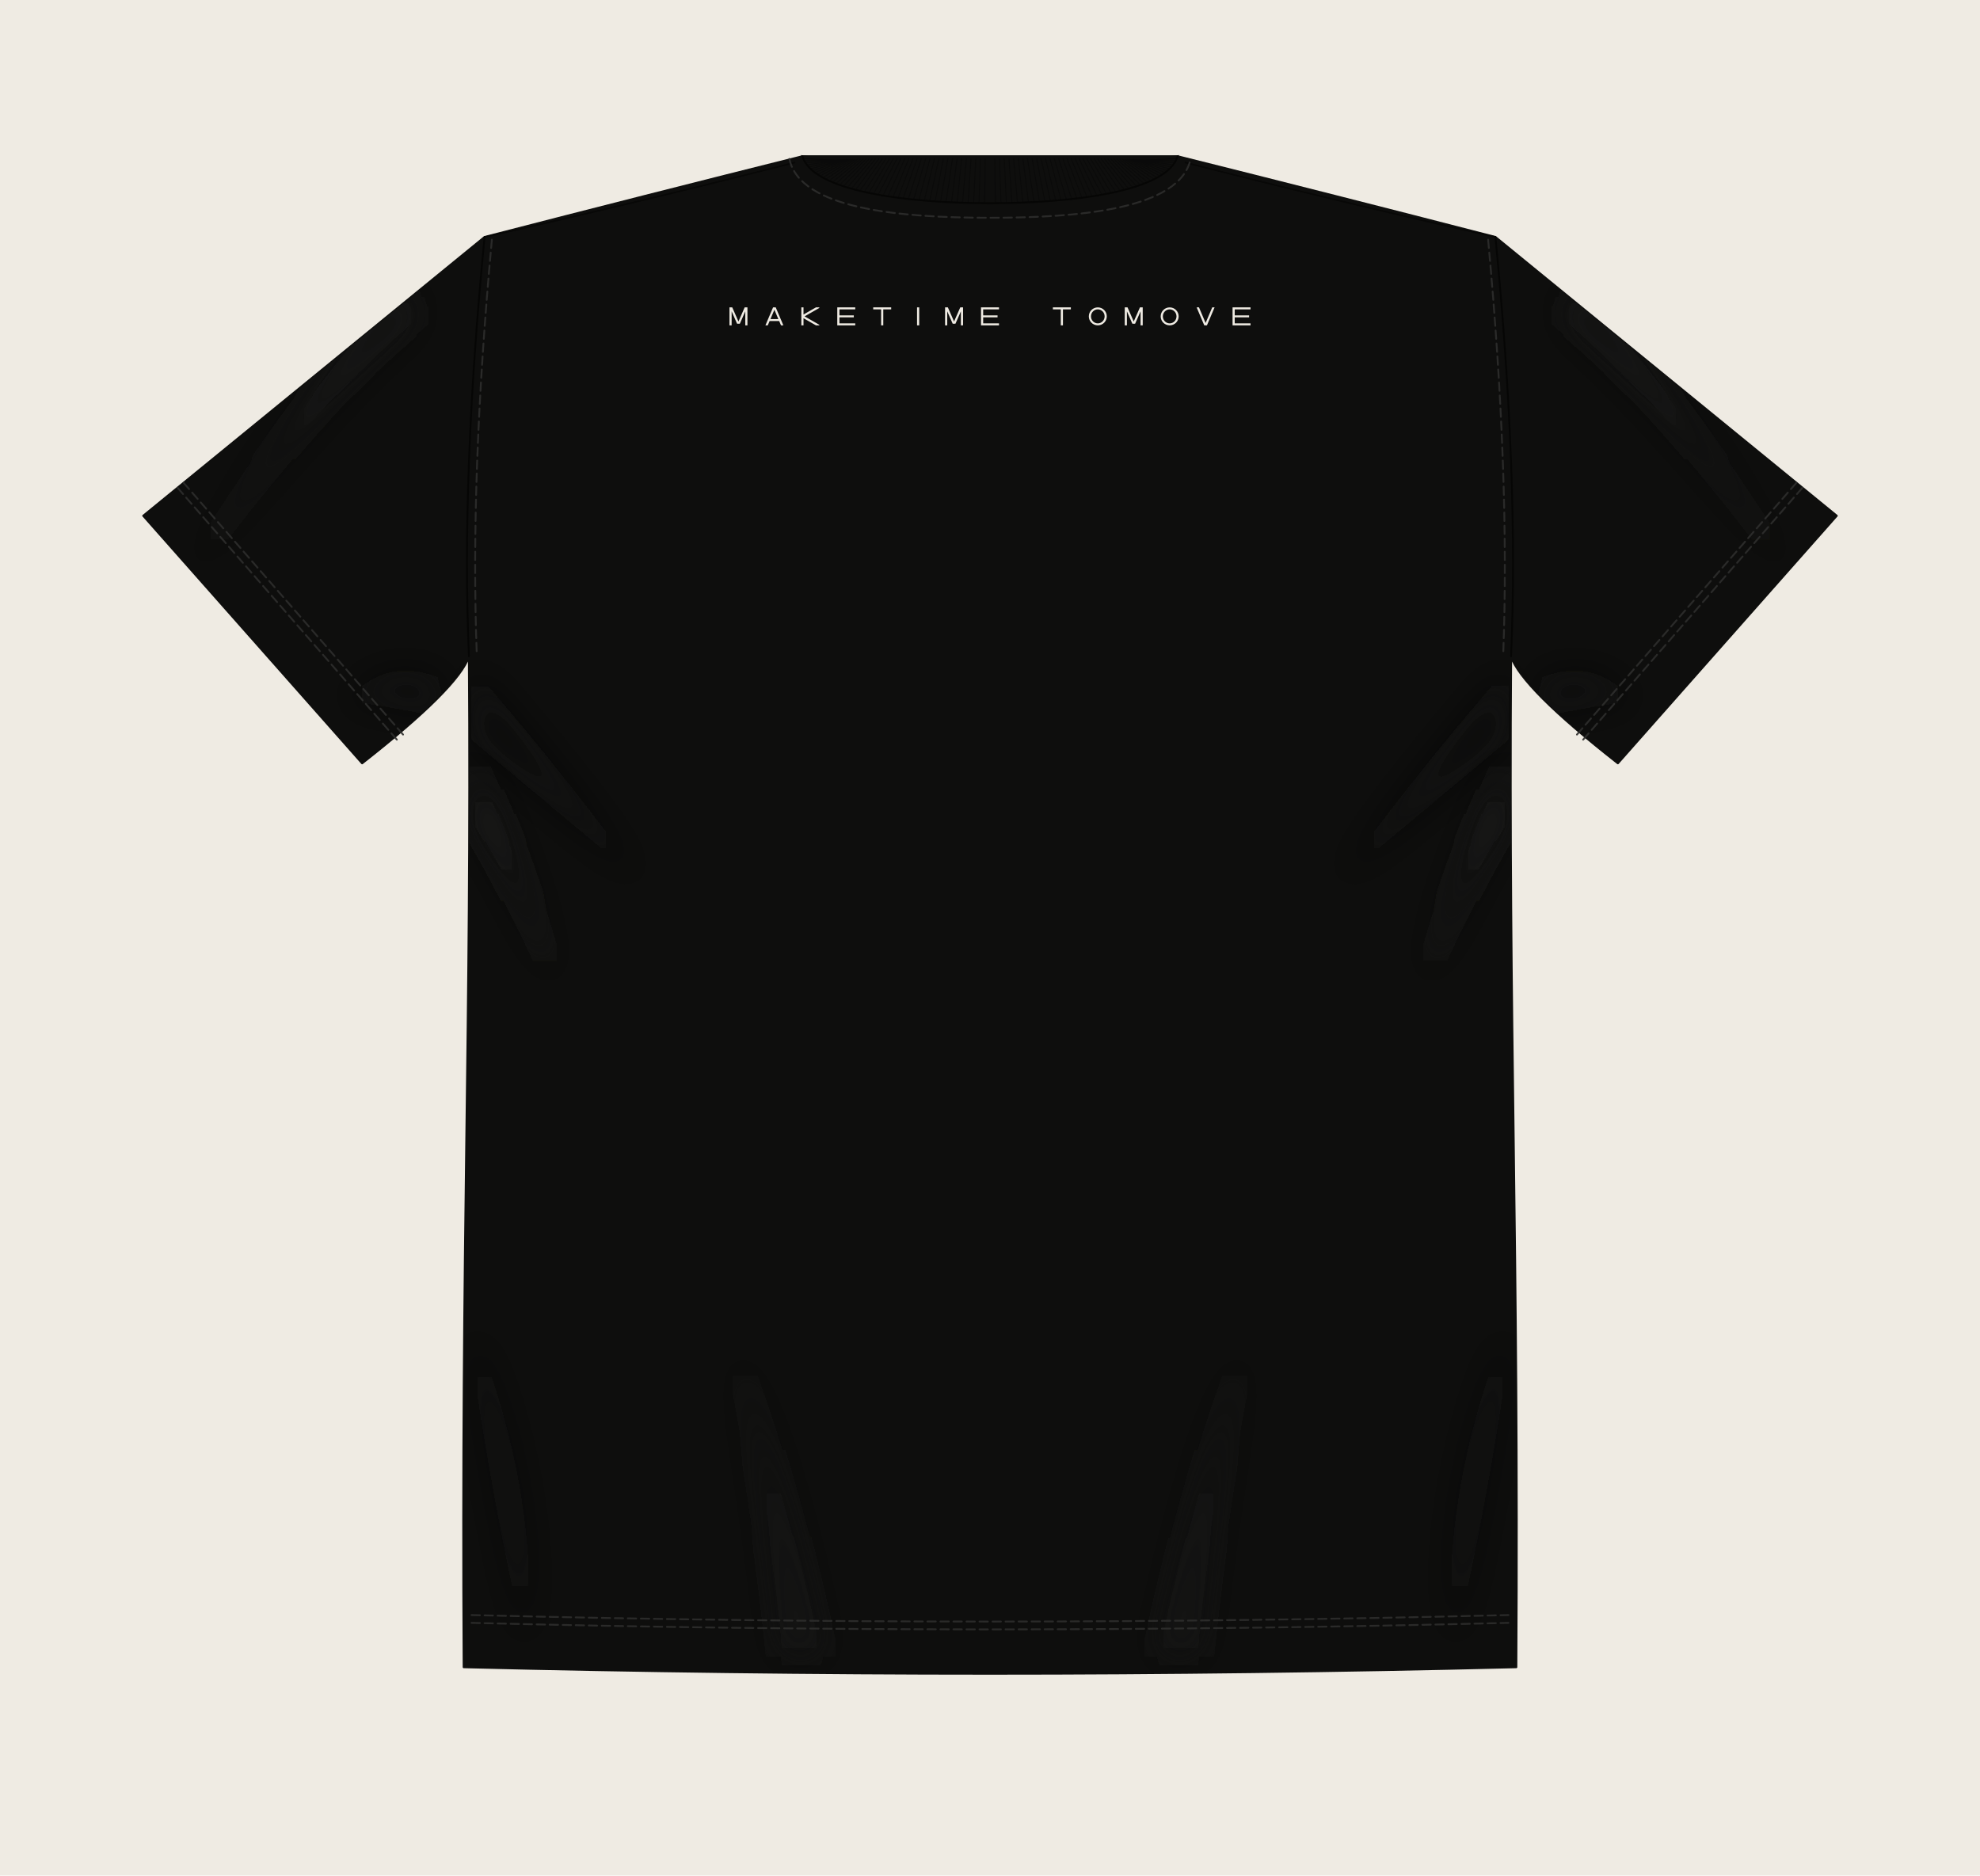
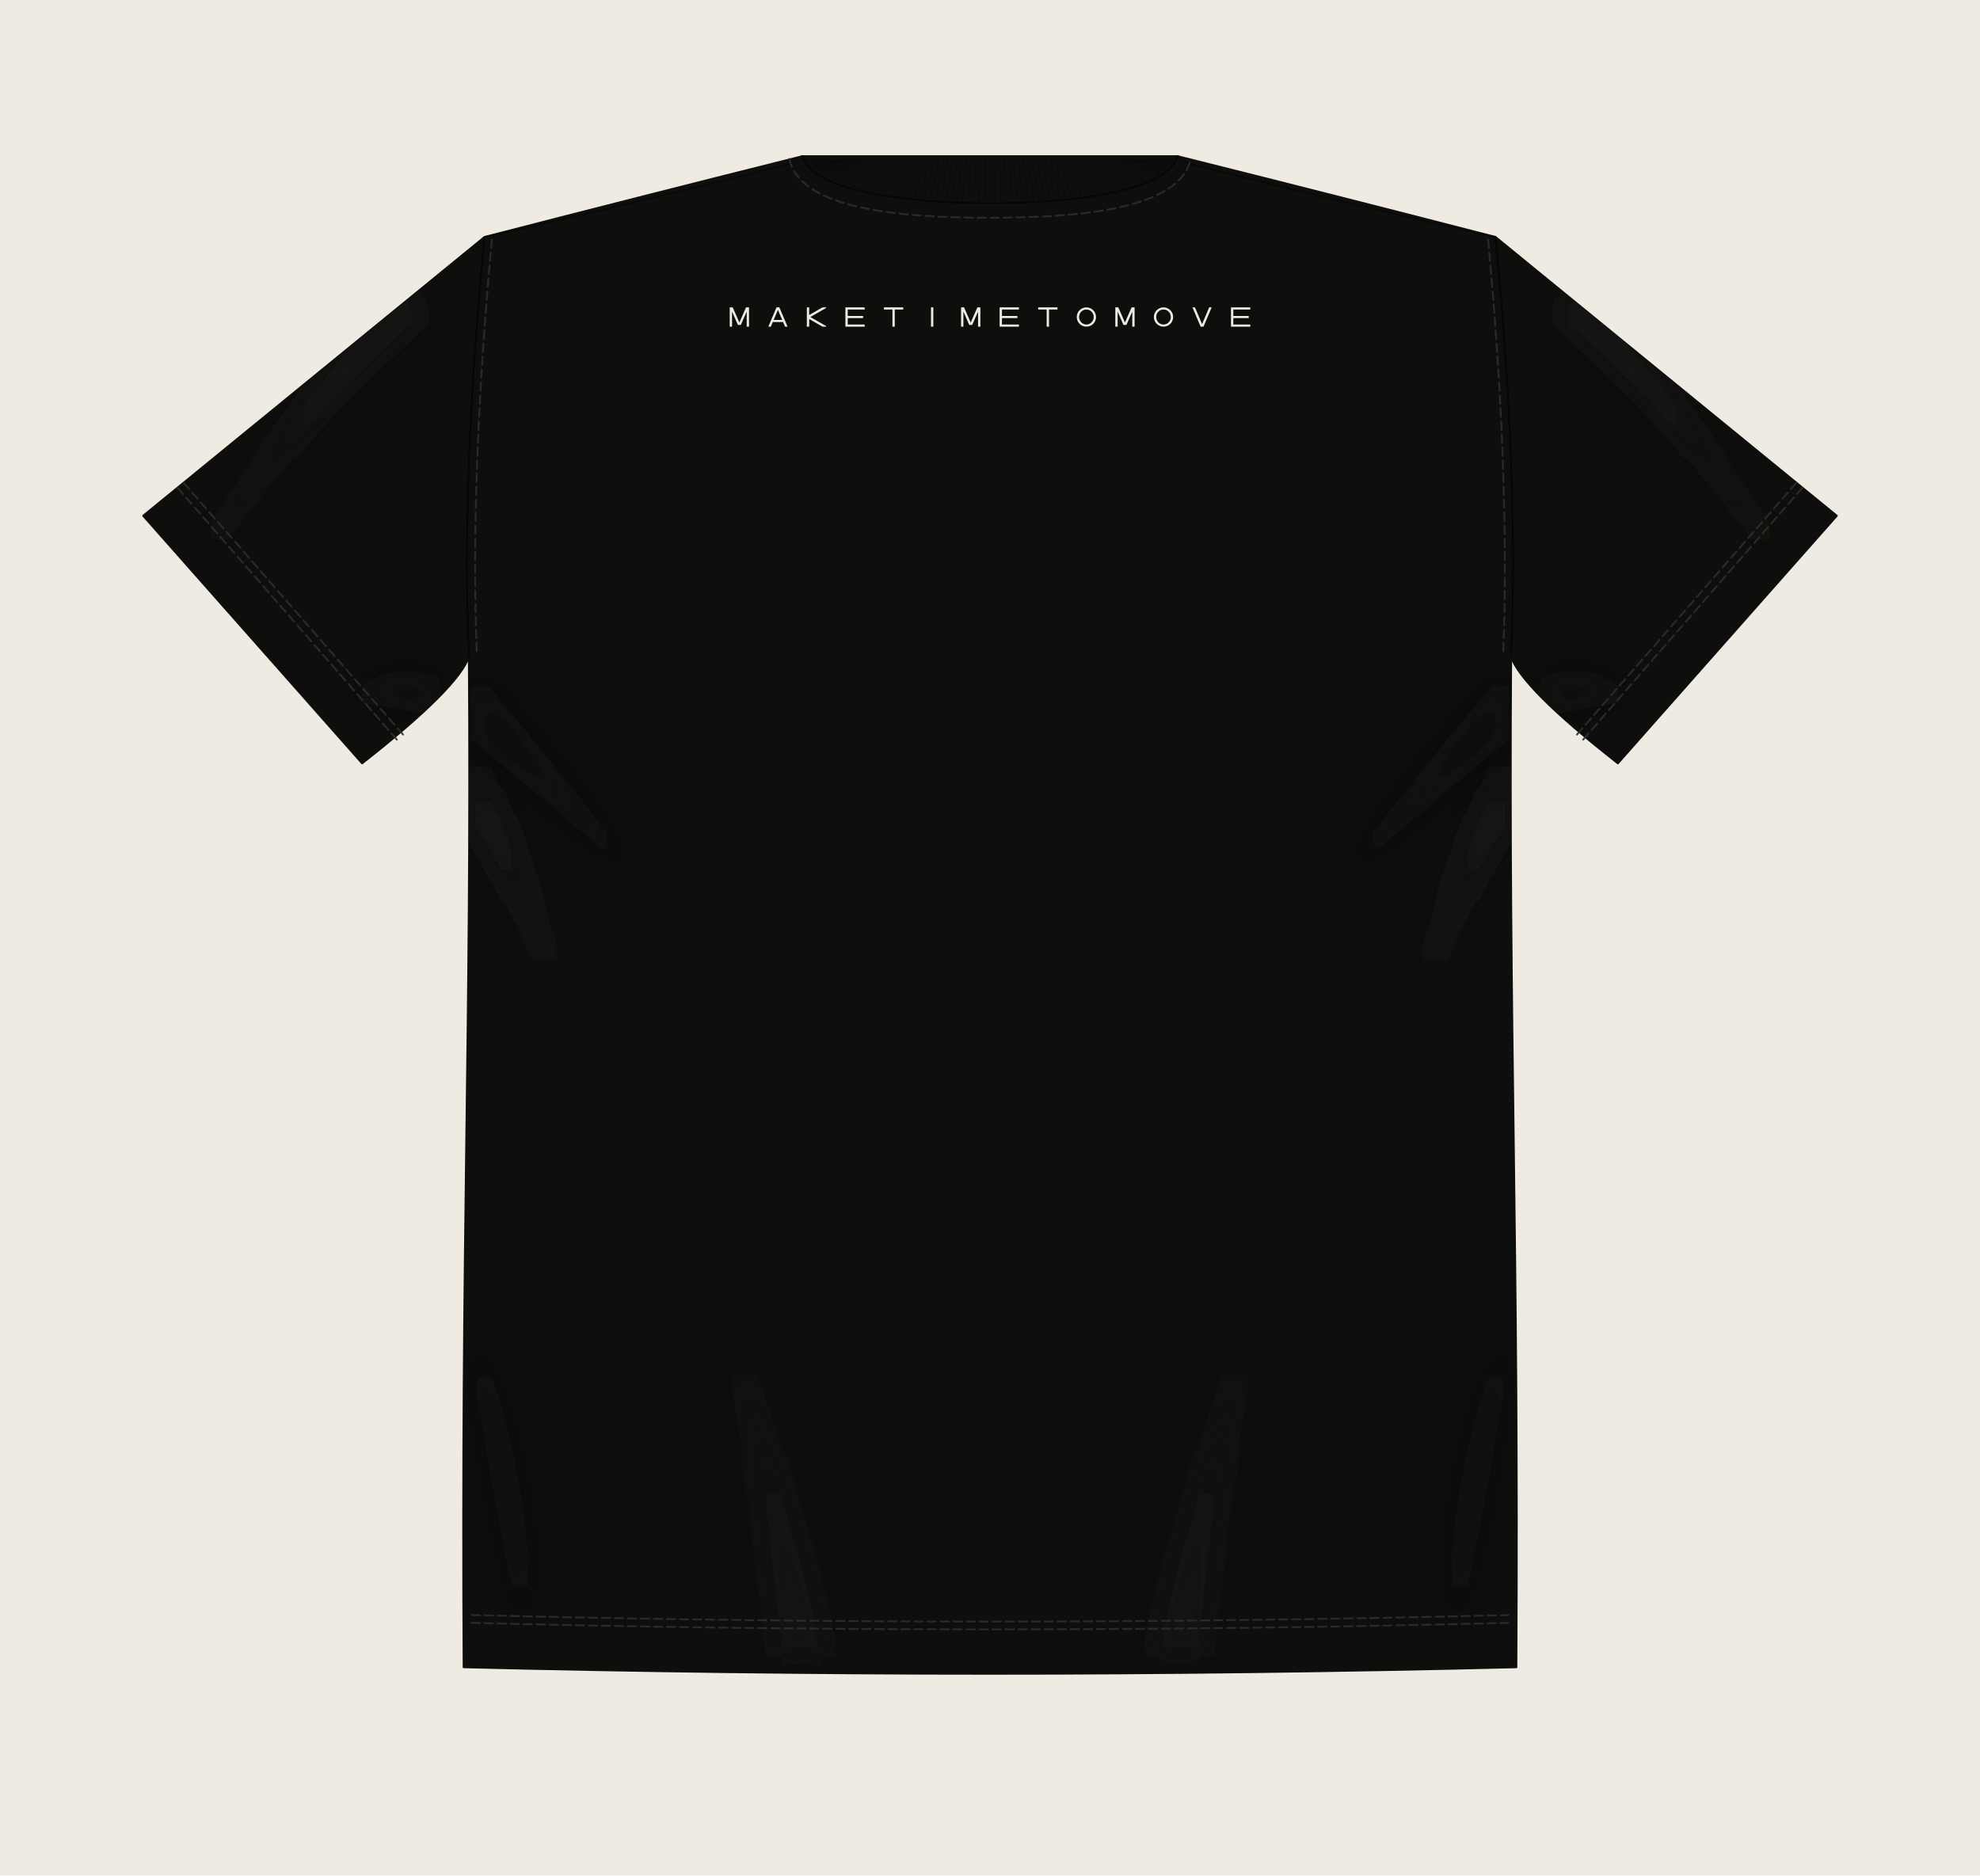
<svg xmlns="http://www.w3.org/2000/svg" viewBox="0 0 38.0 36.0" role="img" aria-label="MTTM mockup · tee · ink · back">
  <defs>
    <filter id="soft" x="-50%" y="-50%" width="200%" height="200%">
      <feGaussianBlur stdDeviation="0.35" />
    </filter>
    <filter id="softer" x="-50%" y="-50%" width="200%" height="200%">
      <feGaussianBlur stdDeviation="0.18" />
    </filter>
  </defs>
  <rect width="38.0" height="36.0" fill="#EFEBE3" />
  <path d="M 15.4 3.0 Q 12.4 3.75 9.3 4.55 L 2.75 9.9 L 6.95 14.65 Q 8.8 13.2 9.0 12.6 C 9.05 19.6 8.85 24.0 8.9 32.0 Q 19.0 32.25 29.1 32.0 C 29.15 24.0 28.95 19.6 29.0 12.6 Q 29.2 13.2 31.05 14.65 L 35.25 9.9 L 28.7 4.55 Q 25.6 3.75 22.6 3.0 Z" fill="#0E0E0D" stroke="#0E0E0D" stroke-width="0.04" stroke-linejoin="round" />
  <clipPath id="teeclip">
    <path d="M 15.4 3.0 Q 12.4 3.75 9.3 4.55 L 2.75 9.9 L 6.95 14.65 Q 8.8 13.2 9.0 12.6 C 9.05 19.6 8.85 24.0 8.9 32.0 Q 19.0 32.25 29.1 32.0 C 29.15 24.0 28.95 19.6 29.0 12.6 Q 29.2 13.2 31.05 14.65 L 35.25 9.9 L 28.7 4.55 Q 25.6 3.75 22.6 3.0 Z" />
  </clipPath>
  <g clip-path="url(#teeclip)">
    <path d="M 9.05 12.8 Q 10.8 14.8 12.4 17.0 Q 10.6 15.5 9.05 14.2 Z" fill="#080807" opacity="0.55" filter="url(#soft)" />
    <path d="M 9.1 14.5 Q 10.1 16.6 10.7 19.0 Q 9.8 17.0 9.05 15.8 Z" fill="#1F1F1E" opacity="0.7" filter="url(#soft)" />
    <path d="M 9.1 25.5 Q 10.4 28.8 10.1 31.7 Q 9.4 28.6 9.05 26.0 Z" fill="#080807" opacity="0.45" filter="url(#soft)" />
    <path d="M 15.8 31.8 Q 15.1 28.4 14.1 25.8 Q 14.7 28.8 15.0 31.8 Z" fill="#1F1F1E" opacity="0.55" filter="url(#soft)" />
    <path d="M 8.0 6.15 Q 5.9 7.95 3.45 11.3 Q 6.1 7.05 7.8 5.45 Z" fill="#1F1F1E" opacity="0.6" filter="url(#soft)" />
    <path d="M 8.4 13.0 Q 7.4 12.6 6.65 13.45 Q 7.7 13.6 8.6 13.8 Z" fill="#080807" opacity="0.5" filter="url(#soft)" />
    <path d="M 28.95 12.8 Q 27.2 14.8 25.6 17.0 Q 27.4 15.5 28.95 14.2 Z" fill="#080807" opacity="0.55" filter="url(#soft)" />
    <path d="M 28.9 14.5 Q 27.9 16.6 27.3 19.0 Q 28.2 17.0 28.95 15.8 Z" fill="#1F1F1E" opacity="0.7" filter="url(#soft)" />
    <path d="M 28.9 25.5 Q 27.6 28.8 27.9 31.7 Q 28.6 28.6 28.95 26.0 Z" fill="#080807" opacity="0.45" filter="url(#soft)" />
    <path d="M 22.2 31.8 Q 22.9 28.4 23.9 25.8 Q 23.3 28.8 23.0 31.8 Z" fill="#1F1F1E" opacity="0.55" filter="url(#soft)" />
    <path d="M 30.0 6.15 Q 32.1 7.95 34.55 11.3 Q 31.9 7.05 30.2 5.45 Z" fill="#1F1F1E" opacity="0.6" filter="url(#soft)" />
    <path d="M 29.6 13.0 Q 30.6 12.6 31.35 13.45 Q 30.3 13.6 29.4 13.8 Z" fill="#080807" opacity="0.5" filter="url(#soft)" />
  </g>
  <path d="M 15.25 3.12 Q 12.4 3.85 9.3 4.55" fill="none" stroke="#060605" stroke-width="0.03" stroke-linecap="round" stroke-linejoin="round" opacity="0.8" />
  <path d="M 9.3 4.55 Q 8.85 9.15 9.0 12.6" fill="none" stroke="#060605" stroke-width="0.035" stroke-linecap="round" stroke-linejoin="round" opacity="1.0" />
  <path d="M 9.44 4.6 Q 9.02 9.15 9.15 12.55" fill="none" stroke="#2D2D2C" stroke-width="0.035" stroke-dasharray="0.16 0.09" stroke-linecap="round" opacity="0.9" />
  <path d="M 3.408 9.362 L 7.621 14.202" fill="none" stroke="#2D2D2C" stroke-width="0.035" stroke-dasharray="0.16 0.09" stroke-linecap="round" opacity="0.9" />
  <path d="M 3.524 9.267 L 7.74 14.105" fill="none" stroke="#2D2D2C" stroke-width="0.035" stroke-dasharray="0.16 0.09" stroke-linecap="round" opacity="0.9" />
  <path d="M 22.75 3.12 Q 25.6 3.85 28.7 4.55" fill="none" stroke="#060605" stroke-width="0.03" stroke-linecap="round" stroke-linejoin="round" opacity="0.8" />
  <path d="M 28.7 4.55 Q 29.15 9.15 29.0 12.6" fill="none" stroke="#060605" stroke-width="0.035" stroke-linecap="round" stroke-linejoin="round" opacity="1.0" />
  <path d="M 28.56 4.6 Q 28.98 9.15 28.85 12.55" fill="none" stroke="#2D2D2C" stroke-width="0.035" stroke-dasharray="0.16 0.09" stroke-linecap="round" opacity="0.9" />
  <path d="M 34.592 9.362 L 30.379 14.202" fill="none" stroke="#2D2D2C" stroke-width="0.035" stroke-dasharray="0.16 0.09" stroke-linecap="round" opacity="0.9" />
  <path d="M 34.476 9.267 L 30.26 14.105" fill="none" stroke="#2D2D2C" stroke-width="0.035" stroke-dasharray="0.16 0.09" stroke-linecap="round" opacity="0.9" />
  <path d="M 9.05 31.15 Q 19.0 31.4 28.95 31.15" fill="none" stroke="#2D2D2C" stroke-width="0.035" stroke-dasharray="0.16 0.09" stroke-linecap="round" opacity="0.9" />
  <path d="M 9.05 31.0 Q 19.0 31.25 28.95 31.0" fill="none" stroke="#2D2D2C" stroke-width="0.035" stroke-dasharray="0.16 0.09" stroke-linecap="round" opacity="0.9" />
  <path d="M 15.4 3.0 C 15.6 3.675 17.4 3.9 19.0 3.9 C 20.6 3.9 22.4 3.675 22.6 3.0 L 21.962 3.08 C 21.762 3.038 20.4 3.05 19.0 3.05 C 17.6 3.05 16.238 3.038 16.038 3.08 Z" fill="#0E0E0D" stroke="#0E0E0D" stroke-width="0.04" />
  <path d="M 22.585 3.043 L 21.948 3.077 M 15.415 3.043 L 16.052 3.077 M 22.565 3.086 L 21.930 3.075 M 15.435 3.086 L 16.070 3.075 M 22.541 3.126 L 21.909 3.072 M 15.459 3.126 L 16.091 3.072 M 22.513 3.166 L 21.885 3.070 M 15.487 3.166 L 16.115 3.070 M 22.480 3.204 L 21.858 3.068 M 15.520 3.204 L 16.142 3.068 M 22.444 3.242 L 21.827 3.066 M 15.556 3.242 L 16.173 3.066 M 22.404 3.278 L 21.794 3.064 M 15.596 3.278 L 16.206 3.064 M 22.360 3.313 L 21.759 3.062 M 15.640 3.313 L 16.241 3.062 M 22.312 3.346 L 21.720 3.061 M 15.688 3.346 L 16.280 3.061 M 22.261 3.379 L 21.679 3.059 M 15.739 3.379 L 16.321 3.059 M 22.207 3.410 L 21.635 3.058 M 15.793 3.410 L 16.365 3.058 M 22.149 3.440 L 21.589 3.057 M 15.851 3.440 L 16.411 3.057 M 22.088 3.470 L 21.540 3.056 M 15.912 3.470 L 16.460 3.056 M 22.024 3.498 L 21.489 3.055 M 15.976 3.498 L 16.511 3.055 M 21.956 3.525 L 21.435 3.054 M 16.044 3.525 L 16.565 3.054 M 21.886 3.550 L 21.379 3.053 M 16.114 3.550 L 16.621 3.053 M 21.814 3.575 L 21.321 3.052 M 16.186 3.575 L 16.679 3.052 M 21.738 3.599 L 21.261 3.051 M 16.262 3.599 L 16.739 3.051 M 21.660 3.622 L 21.199 3.051 M 16.340 3.622 L 16.801 3.051 M 21.580 3.644 L 21.135 3.050 M 16.420 3.644 L 16.865 3.050 M 21.497 3.665 L 21.069 3.050 M 16.503 3.665 L 16.931 3.050 M 21.412 3.684 L 21.001 3.049 M 16.588 3.684 L 16.999 3.049 M 21.325 3.703 L 20.931 3.049 M 16.675 3.703 L 17.069 3.049 M 21.236 3.721 L 20.860 3.049 M 16.764 3.721 L 17.140 3.049 M 21.145 3.738 L 20.787 3.049 M 16.855 3.738 L 17.213 3.049 M 21.052 3.754 L 20.712 3.048 M 16.948 3.754 L 17.288 3.048 M 20.958 3.769 L 20.636 3.048 M 17.042 3.769 L 17.364 3.048 M 20.862 3.783 L 20.559 3.048 M 17.138 3.783 L 17.441 3.048 M 20.765 3.796 L 20.480 3.048 M 17.235 3.796 L 17.520 3.048 M 20.666 3.809 L 20.400 3.048 M 17.334 3.809 L 17.600 3.048 M 20.567 3.820 L 20.319 3.048 M 17.433 3.820 L 17.681 3.048 M 20.466 3.831 L 20.236 3.048 M 17.534 3.831 L 17.764 3.048 M 20.364 3.841 L 20.153 3.049 M 17.636 3.841 L 17.847 3.049 M 20.261 3.850 L 20.068 3.049 M 17.739 3.850 L 17.932 3.049 M 20.158 3.858 L 19.983 3.049 M 17.842 3.858 L 18.017 3.049 M 20.053 3.866 L 19.896 3.049 M 17.947 3.866 L 18.104 3.049 M 19.949 3.872 L 19.809 3.049 M 18.051 3.872 L 18.191 3.049 M 19.843 3.878 L 19.721 3.049 M 18.157 3.878 L 18.279 3.049 M 19.738 3.884 L 19.633 3.049 M 18.262 3.884 L 18.367 3.049 M 19.632 3.888 L 19.543 3.050 M 18.368 3.888 L 18.457 3.050 M 19.527 3.892 L 19.454 3.050 M 18.473 3.892 L 18.546 3.050 M 19.421 3.895 L 19.364 3.050 M 18.579 3.895 L 18.636 3.050 M 19.315 3.897 L 19.273 3.050 M 18.685 3.897 L 18.727 3.050 M 19.210 3.899 L 19.182 3.050 M 18.790 3.899 L 18.818 3.050 M 19.105 3.900 L 19.091 3.050 M 18.895 3.900 L 18.909 3.050" fill="none" stroke="#080807" stroke-width="0.022" stroke-linecap="round" stroke-linejoin="round" opacity="0.55" />
  <path d="M 15.4 3.0 C 15.6 3.675 17.4 3.9 19.0 3.9 C 20.6 3.9 22.4 3.675 22.6 3.0" fill="none" stroke="#060605" stroke-width="0.035" stroke-linecap="round" stroke-linejoin="round" opacity="1.0" />
  <path d="M 15.15 3.05 C 15.35 4.02 17.3 4.18 19.0 4.18 C 20.7 4.18 22.65 4.02 22.85 3.05" fill="none" stroke="#2D2D2C" stroke-width="0.035" stroke-dasharray="0.16 0.09" stroke-linecap="round" opacity="0.9" />
-   <svg x="14" y="5.9" width="10" height="0.345" viewBox="-50 0 2900 100" role="img" aria-label="Make Time To Move">
-     <path fill="#EFEBE3" d="M-50 100H-38V21.93L-7.61 91H7.61L38 21.93V100H50V0H34.54L0 78.5L-34.54 0H-50Z M192.58 0 150.08 100H163.12L173.32 76H226.68L236.88 100H249.92L207.42 0ZM177.99 65 200 13.22 222.01 65H177.99Z M350 100H362V60.34L431.32 100H450V96.86L368.08 50L450 3.14V0H431.32L362 39.66V0H350Z M550 100H650V89H562V55.5H642V44.5H562V11H650V0H550Z M750 11H794V100H806V11H850V0H750Z M994 100H1006V0H994Z M1150 100H1162V21.93L1192.39 91H1207.61L1238 21.93V100H1250V0H1234.54L1200 78.5L1165.46 0H1150Z M1350 100H1450V89H1362V55.5H1442V44.5H1362V11H1450V0H1350Z M1750 11H1794V100H1806V11H1850V0H1750Z M2000 100C2027.61 100 2050 77.61 2050 50C2050 22.39 2027.61 0 2000 0C1972.39 0 1950 22.39 1950 50C1950 77.61 1972.39 100 2000 100ZM2000 89C1979.01 89 1962 71.54 1962 50C1962 28.46 1979.01 11 2000 11C2020.99 11 2038 28.46 2038 50C2038 71.54 2020.99 89 2000 89Z M2150 100H2162V21.93L2192.39 91H2207.61L2238 21.93V100H2250V0H2234.54L2200 78.5L2165.46 0H2150Z M2400 100C2427.61 100 2450 77.61 2450 50C2450 22.39 2427.61 0 2400 0C2372.39 0 2350 22.39 2350 50C2350 77.61 2372.39 100 2400 100ZM2400 89C2379.01 89 2362 71.54 2362 50C2362 28.46 2379.01 11 2400 11C2420.99 11 2438 28.46 2438 50C2438 71.54 2420.99 89 2400 89Z M2636.88 0 2600 86.78 2563.12 0H2550.08L2592.58 100H2607.42L2649.92 0H2636.88Z M2750 100H2850V89H2762V55.5H2842V44.5H2762V11H2850V0H2750Z" />
+   <svg x="14" y="5.9" width="10" height="0.37" viewBox="-50 0 2700 100" role="img" aria-label="Make Time To Move">
+     <path fill="#EFEBE3" d="M-50 100H-38V21.93L-7.61 91H7.61L38 21.93V100H50V0H34.54L0 78.5L-34.54 0H-50Z M192.58 0 150.08 100H163.12L173.32 76H226.68L236.88 100H249.92L207.42 0ZM177.99 65 200 13.22 222.01 65H177.99Z M350 100H362V60.34L431.32 100H450V96.86L368.08 50L450 3.14V0H431.32L362 39.66V0H350Z M550 100H650V89H562V55.5H642V44.5H562V11H650V0H550Z M750 11H794V100H806V11H850V0H750Z M994 100H1006V0H994Z M1150 100H1162V21.93L1192.39 91H1207.61L1238 21.93V100H1250V0H1234.54L1200 78.5L1165.46 0H1150Z M1350 100H1450V89H1362V55.5H1442V44.5H1362V11H1450V0H1350Z M1550 11H1594V100H1606V11H1650V0H1550Z M1800 100C1827.61 100 1850 77.61 1850 50C1850 22.39 1827.61 0 1800 0C1772.39 0 1750 22.39 1750 50C1750 77.61 1772.39 100 1800 100ZM1800 89C1779.01 89 1762 71.54 1762 50C1762 28.46 1779.01 11 1800 11C1820.99 11 1838 28.46 1838 50C1838 71.54 1820.99 89 1800 89Z M1950 100H1962V21.93L1992.39 91H2007.61L2038 21.93V100H2050V0H2034.54L2000 78.5L1965.46 0H1950Z M2200 100C2227.61 100 2250 77.61 2250 50C2250 22.39 2227.61 0 2200 0C2172.39 0 2150 22.39 2150 50C2150 77.61 2172.39 100 2200 100ZM2200 89C2179.01 89 2162 71.54 2162 50C2162 28.46 2179.01 11 2200 11C2220.99 11 2238 28.46 2238 50C2238 71.54 2220.99 89 2200 89Z M2436.88 0 2400 86.78 2363.12 0H2350.08L2392.58 100H2407.42L2449.92 0H2436.88Z M2550 100H2650V89H2562V55.5H2642V44.5H2562V11H2650V0H2550Z" />
  </svg>
</svg>
